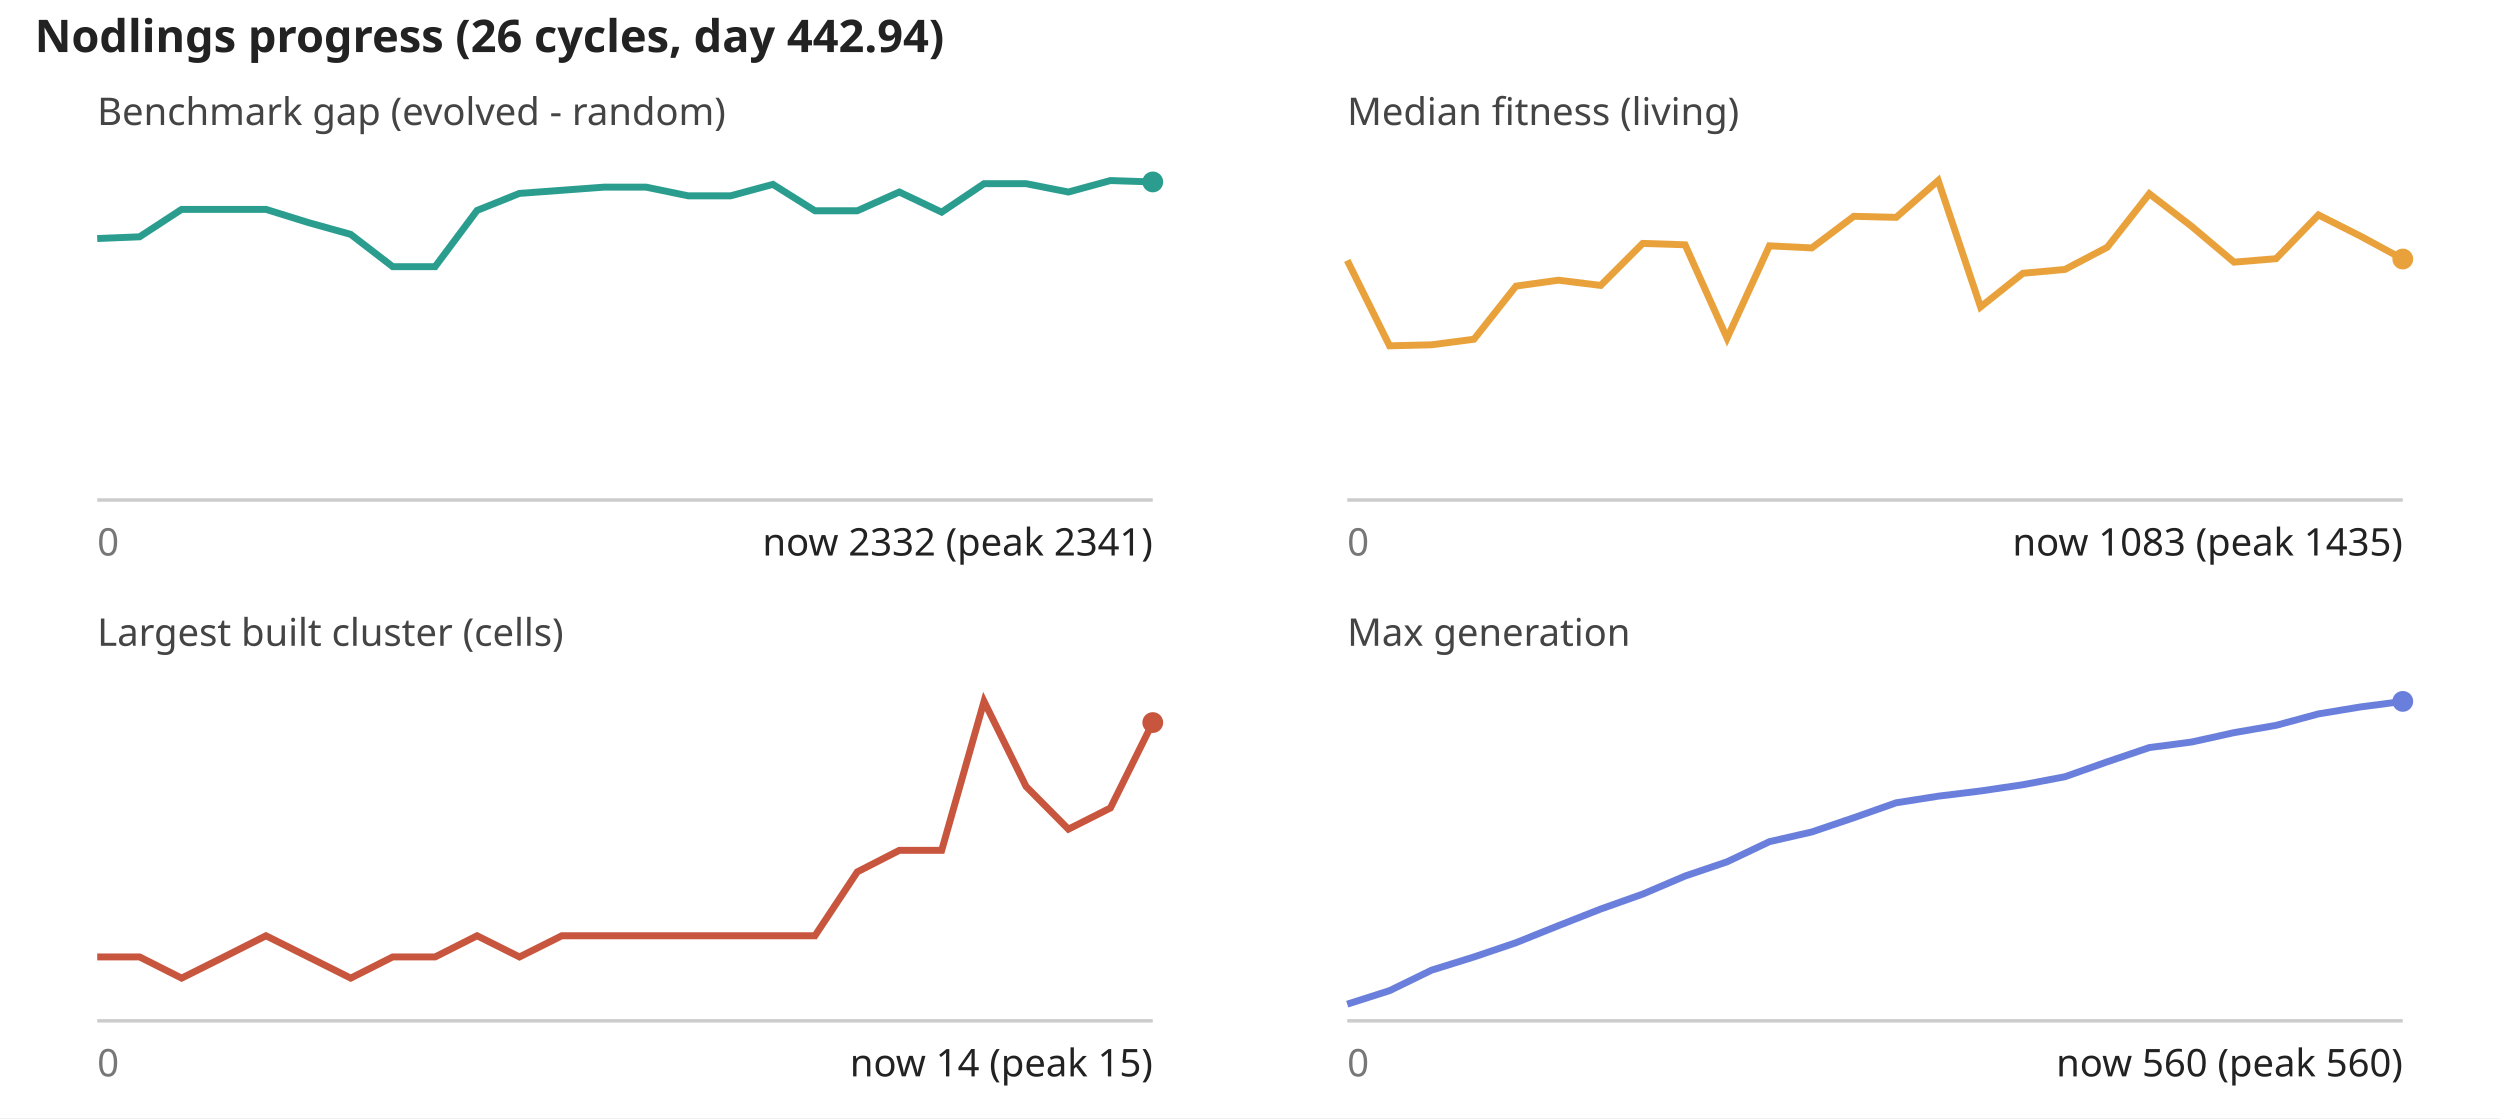
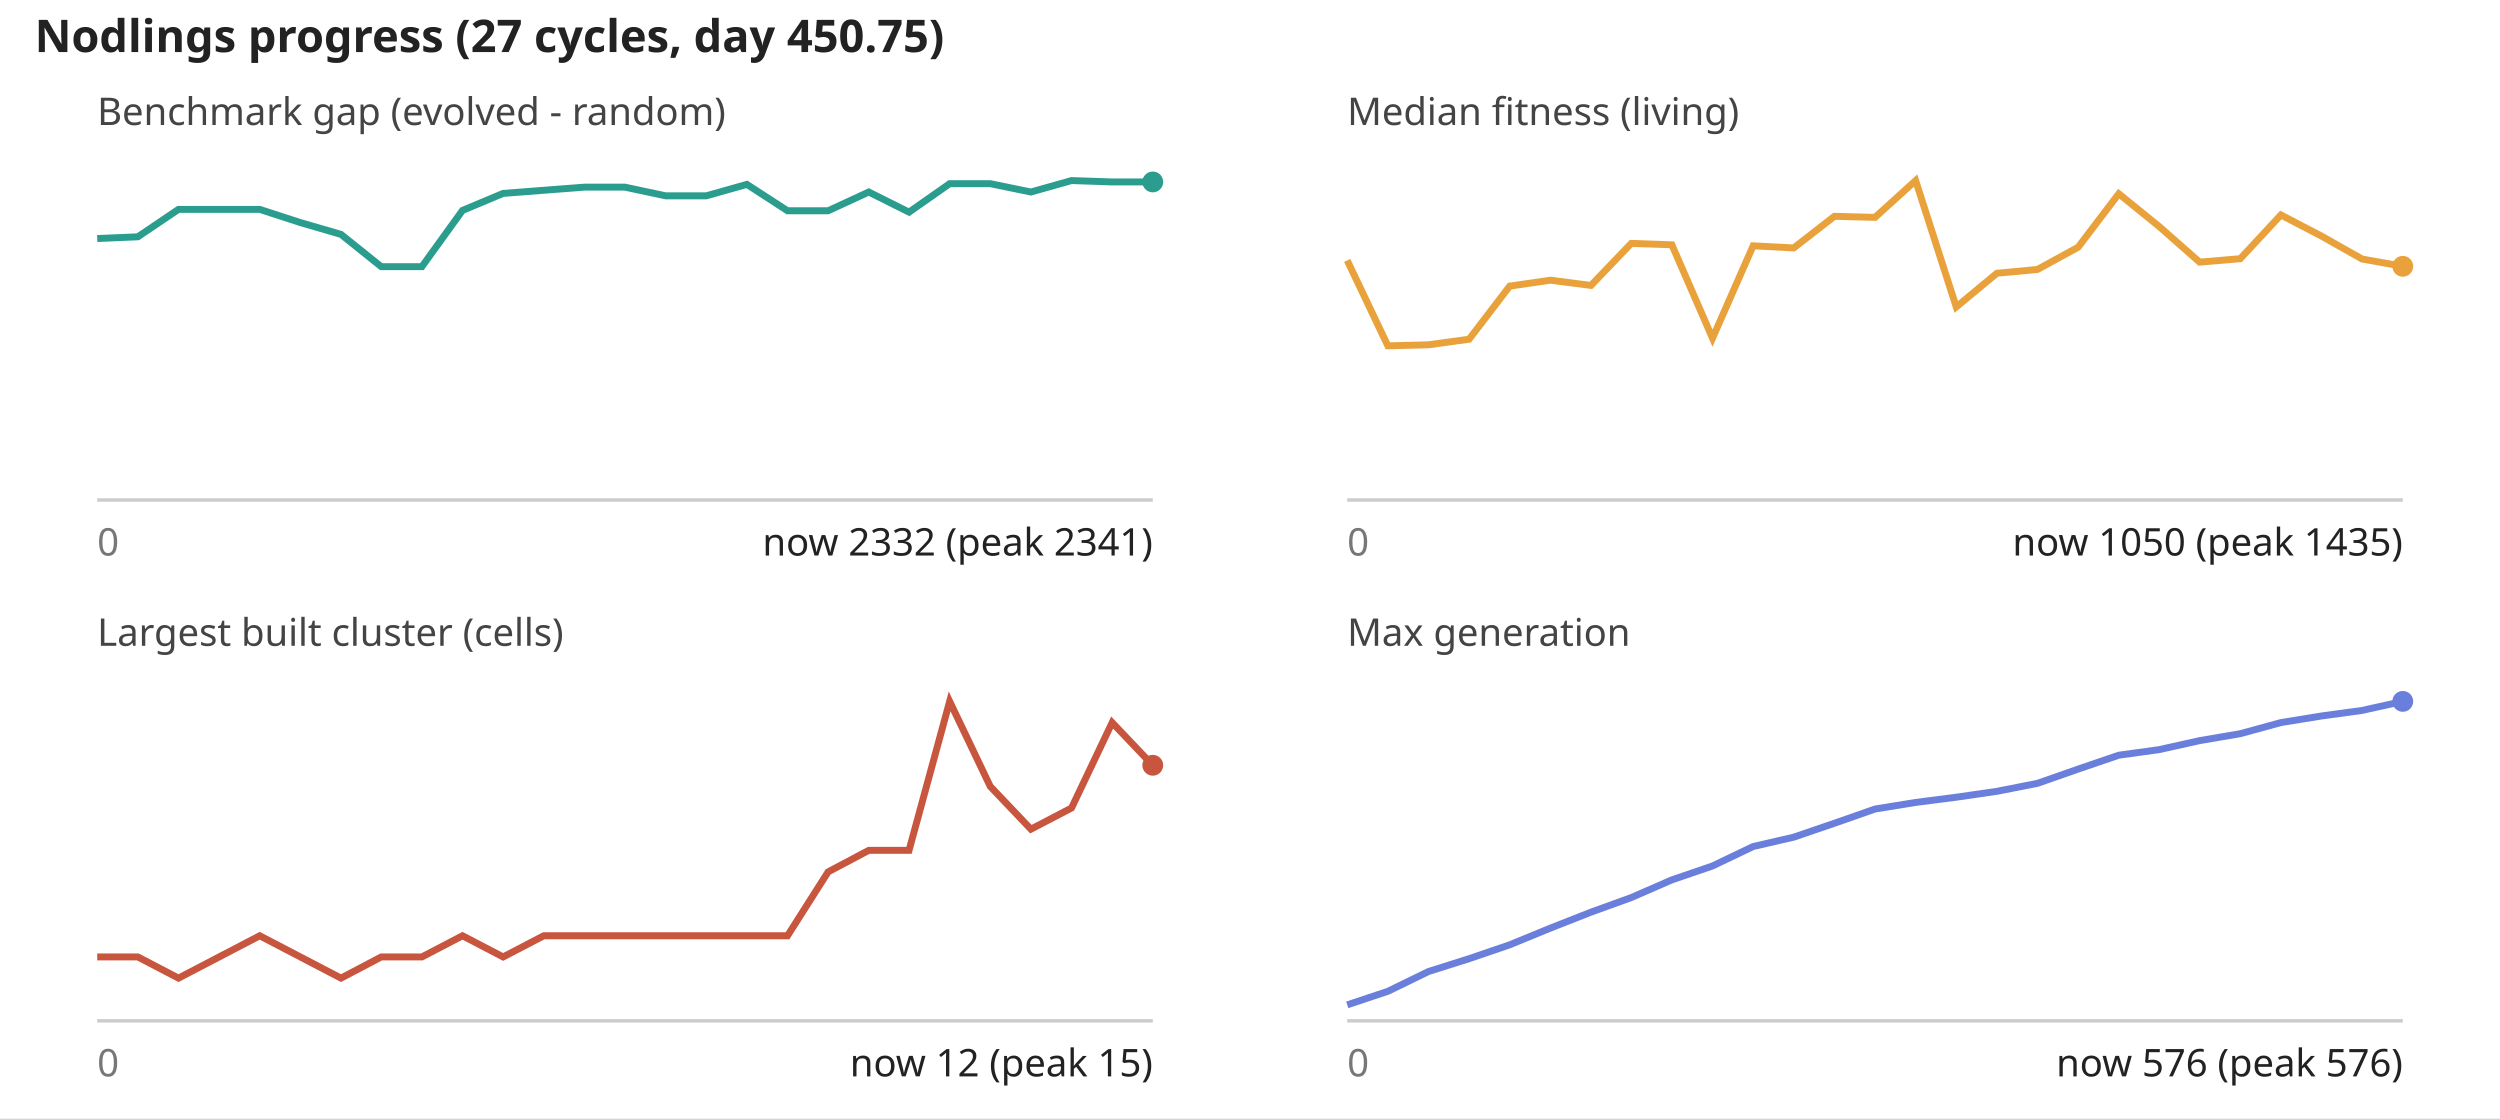
<svg xmlns="http://www.w3.org/2000/svg" viewBox="0 0 720 322" font-family="sans-serif" font-size="11">
  <rect width="100%" height="100%" fill="#fff" />
-   <text x="10" y="15" font-size="13" font-weight="bold" fill="#222">Nodlings progress (26 cycles, day 442.94)</text>
+   <text x="10" y="15" font-size="13" font-weight="bold" fill="#222">Nodlings progress (27 cycles, day 450.75)</text>
  <text x="28" y="36" fill="#444">Benchmark gap (evolved - random)</text>
  <line x1="28" y1="144" x2="332" y2="144" stroke="#ccc" />
-   <polyline fill="none" stroke="#2a9d8f" stroke-width="2" points="28.0,68.7 40.2,68.2 52.3,60.3 64.5,60.3 76.6,60.3 88.8,64.1 101.0,67.5 113.1,76.8 125.3,76.8 137.4,60.6 149.6,55.7 161.8,54.8 173.9,53.9 186.1,53.9 198.2,56.4 210.4,56.4 222.6,53.1 234.7,60.7 246.9,60.7 259.0,55.3 271.2,61.1 283.4,52.9 295.5,52.9 307.7,55.3 319.8,52.0 332.0,52.4" />
+   <polyline fill="none" stroke="#2a9d8f" stroke-width="2" points="28.0,68.7 39.7,68.2 51.4,60.3 63.1,60.3 74.8,60.3 86.5,64.1 98.2,67.5 109.8,76.8 121.5,76.8 133.2,60.6 144.9,55.7 156.6,54.8 168.3,53.9 180.0,53.9 191.7,56.4 203.4,56.4 215.1,53.1 226.8,60.7 238.5,60.7 250.2,55.3 261.8,61.1 273.5,52.9 285.2,52.9 296.9,55.3 308.6,52.0 320.3,52.4 332.0,52.4" />
  <circle cx="332.0" cy="52.4" r="3" fill="#2a9d8f" />
  <text x="28" y="160" fill="#777">0</text>
  <text x="332" y="160" text-anchor="end" fill="#222">now 2332 (peak 2341)</text>
  <text x="388" y="36" fill="#444">Median fitness (living)</text>
  <line x1="388" y1="144" x2="692" y2="144" stroke="#ccc" />
-   <polyline fill="none" stroke="#e9a23b" stroke-width="2" points="388.0,75.0 400.2,99.6 412.3,99.3 424.5,97.7 436.6,82.4 448.8,80.7 461.0,82.2 473.1,70.1 485.3,70.5 497.4,97.4 509.6,70.8 521.8,71.4 533.9,62.3 546.1,62.6 558.2,52.0 570.4,88.4 582.6,78.7 594.7,77.6 606.9,71.2 619.0,55.8 631.2,65.2 643.4,75.5 655.5,74.5 667.7,61.9 679.8,68.0 692.0,74.6" />
-   <circle cx="692.0" cy="74.6" r="3" fill="#e9a23b" />
+   <polyline fill="none" stroke="#e9a23b" stroke-width="2" points="388.0,75.0 399.7,99.6 411.4,99.3 423.1,97.7 434.8,82.4 446.5,80.7 458.2,82.2 469.8,70.1 481.5,70.5 493.2,97.4 504.9,70.8 516.6,71.4 528.3,62.3 540.0,62.6 551.7,52.0 563.4,88.4 575.1,78.7 586.8,77.6 598.5,71.2 610.2,55.8 621.8,65.2 633.5,75.5 645.2,74.5 656.9,61.9 668.6,68.0 680.3,74.6 692.0,76.7" />
+   <circle cx="692.0" cy="76.7" r="3" fill="#e9a23b" />
  <text x="388" y="160" fill="#777">0</text>
-   <text x="692" y="160" text-anchor="end" fill="#222">now 1083 (peak 1435)</text>
+   <text x="692" y="160" text-anchor="end" fill="#222">now 1050 (peak 1435)</text>
  <text x="28" y="186" fill="#444">Largest built cluster (cells)</text>
  <line x1="28" y1="294" x2="332" y2="294" stroke="#ccc" />
-   <polyline fill="none" stroke="#c8553d" stroke-width="2" points="28.0,275.6 40.2,275.6 52.3,281.7 64.5,275.6 76.6,269.5 88.8,275.6 101.0,281.7 113.1,275.6 125.3,275.6 137.4,269.5 149.6,275.6 161.8,269.5 173.9,269.5 186.1,269.5 198.2,269.5 210.4,269.5 222.6,269.5 234.7,269.5 246.9,251.1 259.0,244.9 271.2,244.9 283.4,202.0 295.5,226.5 307.7,238.8 319.8,232.7 332.0,208.1" />
-   <circle cx="332.0" cy="208.1" r="3" fill="#c8553d" />
+   <polyline fill="none" stroke="#c8553d" stroke-width="2" points="28.0,275.6 39.7,275.6 51.4,281.7 63.1,275.6 74.8,269.5 86.5,275.6 98.2,281.7 109.8,275.6 121.5,275.6 133.2,269.5 144.9,275.6 156.6,269.5 168.3,269.5 180.0,269.5 191.7,269.5 203.4,269.5 215.1,269.5 226.8,269.5 238.5,251.1 250.2,244.9 261.8,244.9 273.5,202.0 285.2,226.5 296.9,238.8 308.6,232.7 320.3,208.1 332.0,220.4" />
+   <circle cx="332.0" cy="220.4" r="3" fill="#c8553d" />
  <text x="28" y="310" fill="#777">0</text>
-   <text x="332" y="310" text-anchor="end" fill="#222">now 14 (peak 15)</text>
+   <text x="332" y="310" text-anchor="end" fill="#222">now 12 (peak 15)</text>
  <text x="388" y="186" fill="#444">Max generation</text>
  <line x1="388" y1="294" x2="692" y2="294" stroke="#ccc" />
-   <polyline fill="none" stroke="#6a7fdb" stroke-width="2" points="388.0,289.2 400.2,285.3 412.3,279.4 424.5,275.6 436.6,271.5 448.8,266.6 461.0,261.8 473.1,257.5 485.3,252.3 497.4,248.2 509.6,242.4 521.8,239.6 533.9,235.5 546.1,231.2 558.2,229.3 570.4,227.8 582.6,226.0 594.7,223.7 606.9,219.4 619.0,215.3 631.2,213.7 643.4,211.0 655.5,208.9 667.7,205.6 679.8,203.6 692.0,202.0" />
+   <polyline fill="none" stroke="#6a7fdb" stroke-width="2" points="388.0,289.4 399.7,285.5 411.4,279.8 423.1,276.1 434.8,272.1 446.5,267.3 458.2,262.7 469.8,258.5 481.5,253.4 493.2,249.4 504.9,243.8 516.6,241.1 528.3,237.1 540.0,233.0 551.7,231.1 563.4,229.6 575.1,227.9 586.8,225.6 598.5,221.5 610.2,217.5 621.8,215.9 633.5,213.3 645.2,211.3 656.9,208.1 668.6,206.2 680.3,204.6 692.0,202.0" />
  <circle cx="692.0" cy="202.0" r="3" fill="#6a7fdb" />
  <text x="388" y="310" fill="#777">0</text>
-   <text x="692" y="310" text-anchor="end" fill="#222">now 560 (peak 560)</text>
+   <text x="692" y="310" text-anchor="end" fill="#222">now 576 (peak 576)</text>
</svg>
